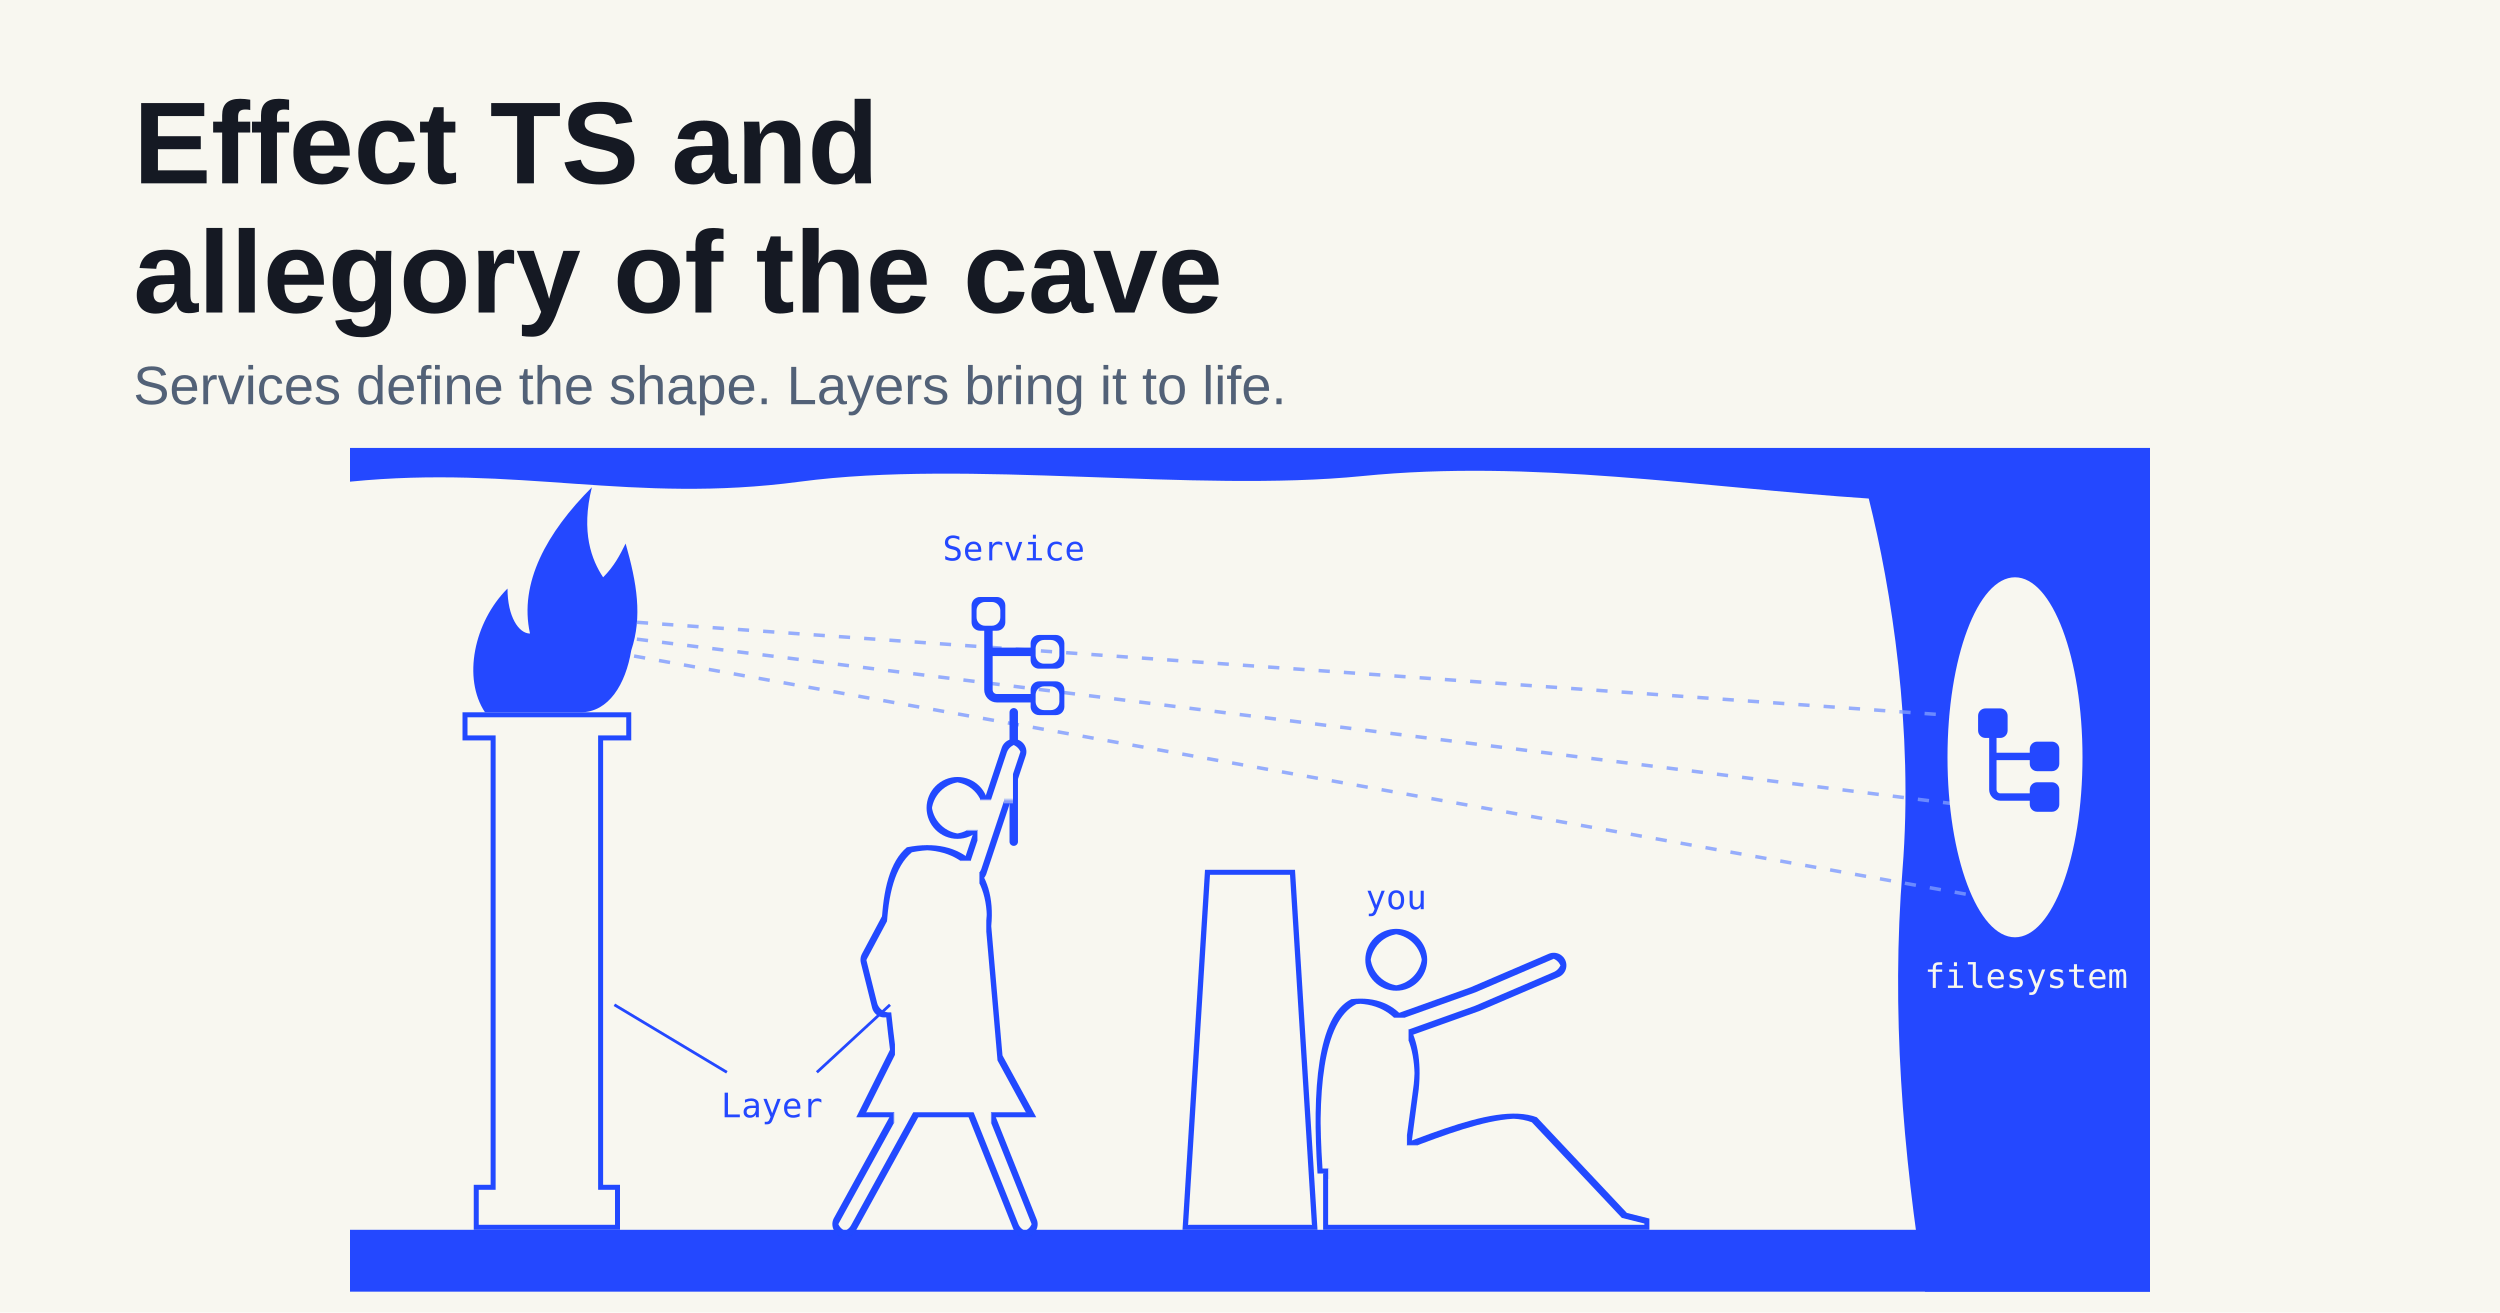
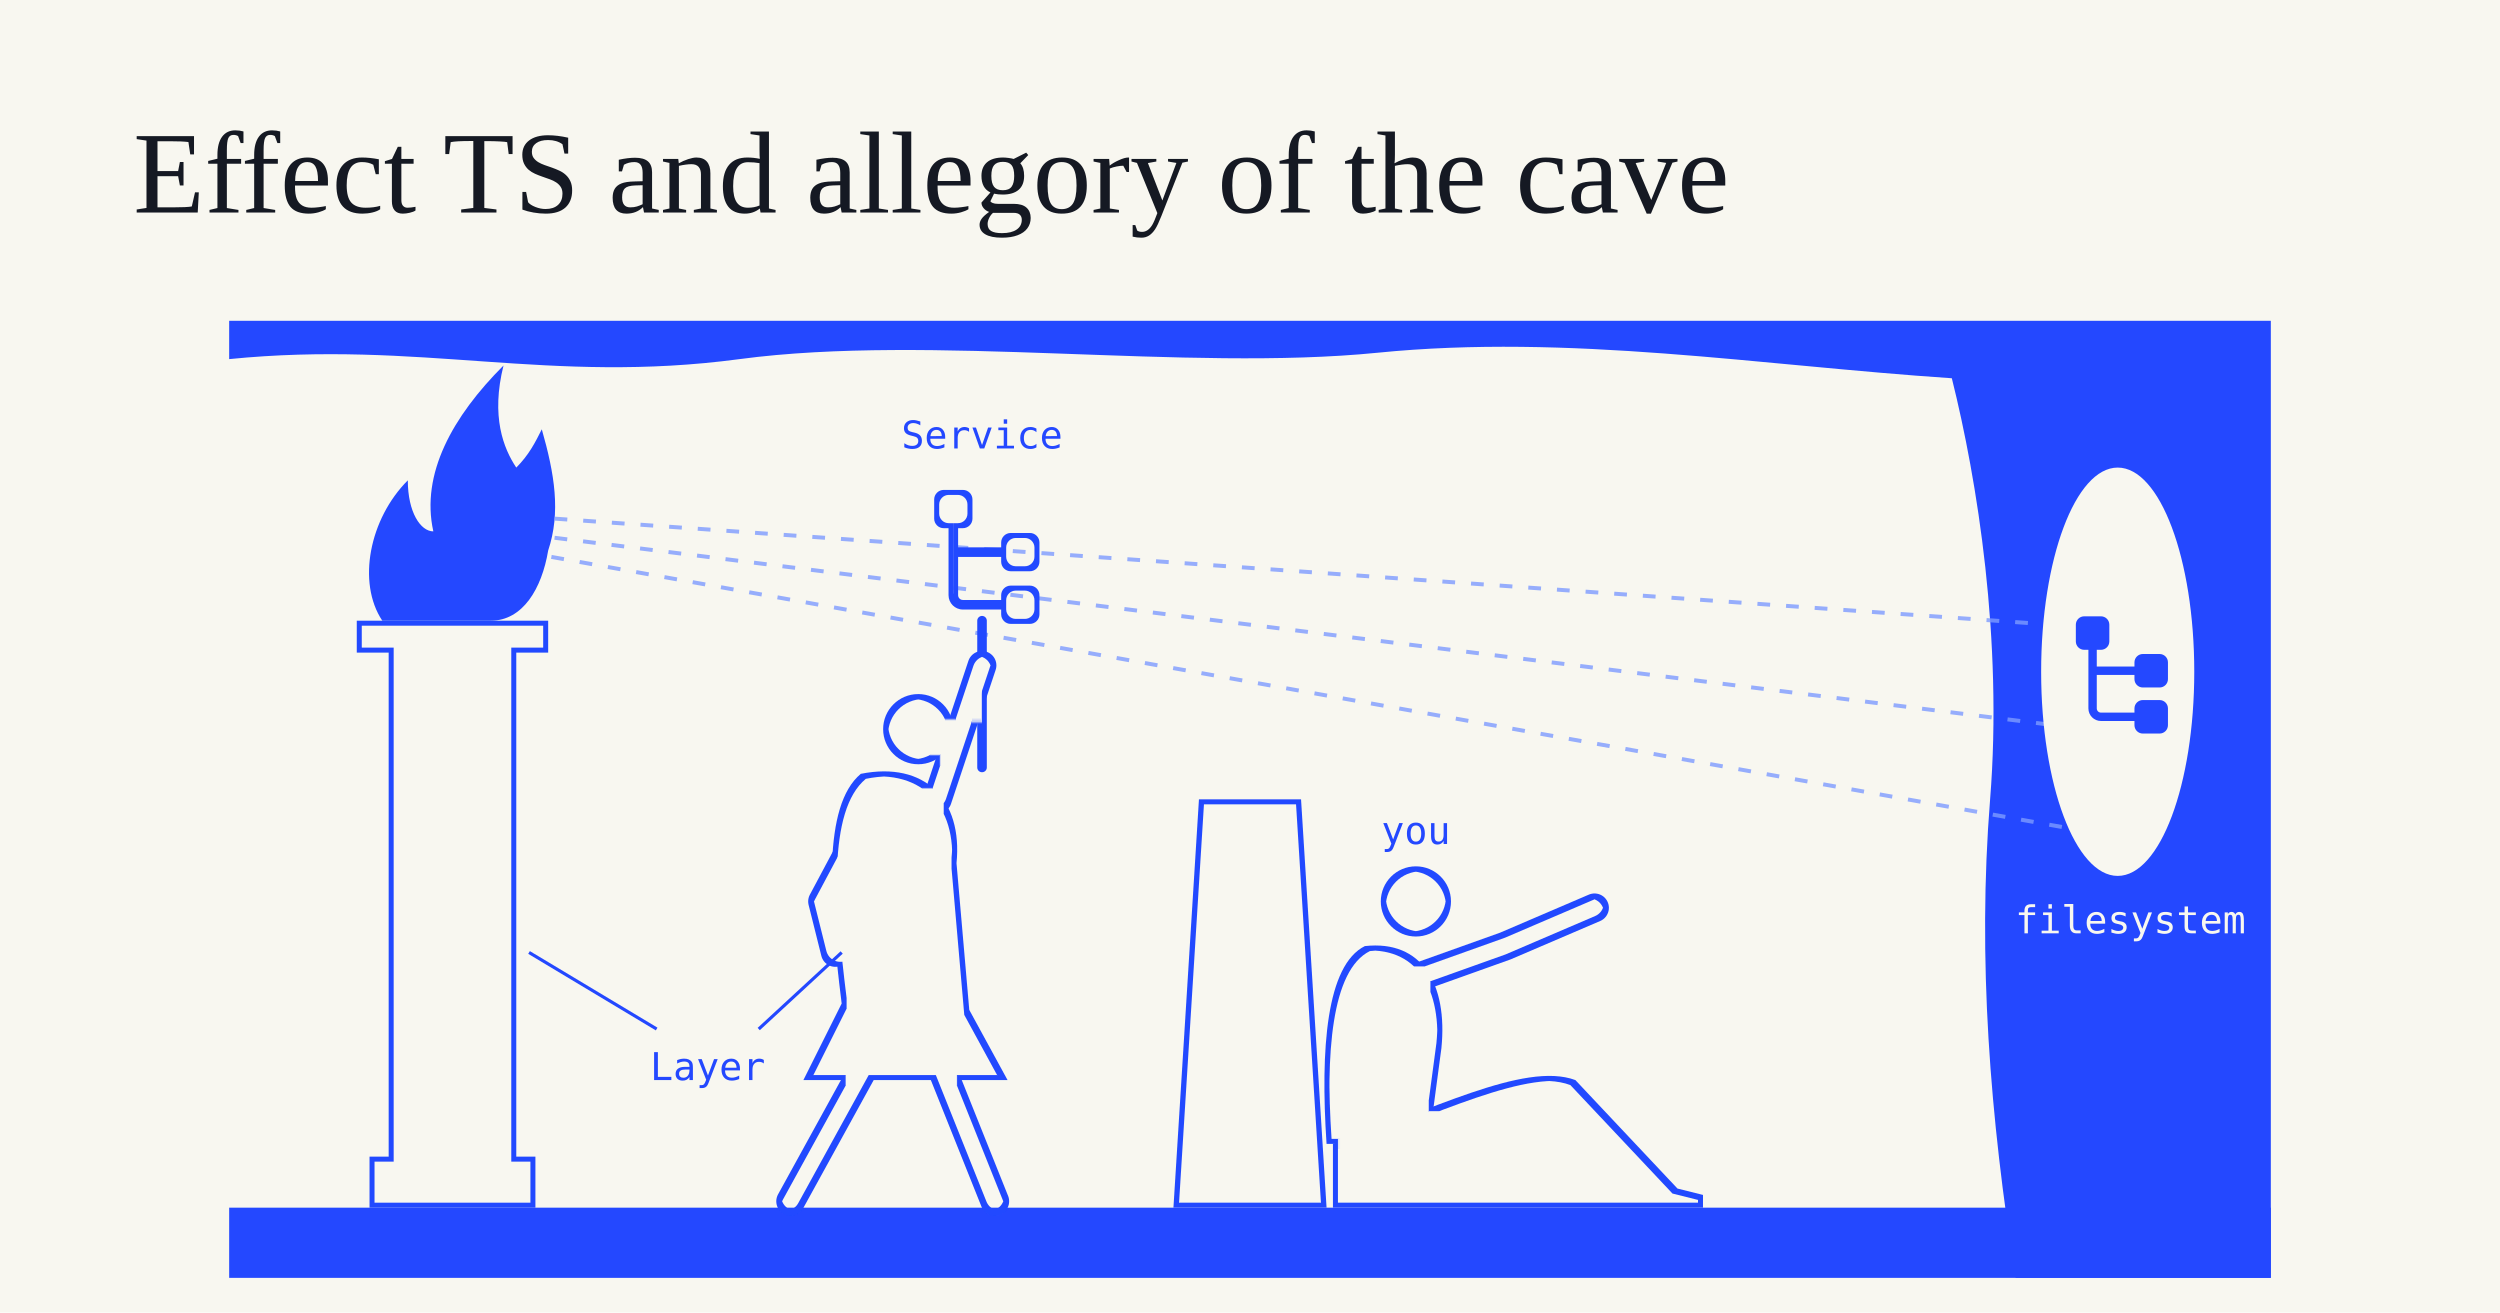
<svg xmlns="http://www.w3.org/2000/svg" width="1200" height="630" viewBox="0 0 1200 630">
  <rect width="1200" height="630" fill="#f8f7f0" />
  <style>
.cave-ink path,.cave-object path,.cave-object circle,.cave-flame{fill:#2448ff}
.cave-object .cave-stick,.cave-object .cave-limb{fill:none;stroke:#2448ff;stroke-linecap:round;stroke-linejoin:round}
.cave-stick{stroke-width:3}.cave-limb{stroke-width:9}
.cave-outline-ink{flood-color:#2448ff}.cave-shape{color:#2448ff}.cave-light{fill:#f8f7f0}
.cave-rays{fill:none;stroke:#7d9bff;stroke-width:1.25;stroke-dasharray:4 5;opacity:.8}
.cave-labels text{fill:#2448ff;font:12px monospace}.cave-labels path{fill:none;stroke:#2448ff;stroke-width:1}
.cave-labels .cave-label-on-rock{fill:#f8f7f0}
</style>
-   <text x="64" y="88" fill="#151923" font-family="Arial,sans-serif" font-size="56" font-weight="600">Effect TS and</text>
-   <text x="64" y="150" fill="#151923" font-family="Arial,sans-serif" font-size="56" font-weight="600">allegory of the cave</text>
-   <text x="64" y="194" fill="#526177" font-family="Arial,sans-serif" font-size="26">Services define the shape. Layers bring it to life.</text>
-   <svg x="168" y="215" width="864" height="405" class="cave-diagram" viewBox="0 0 640 300" role="img" aria-label="Plato's cave. A torch burns on a column. A carrier holds a file tree up on a stick behind a low wall, and its shadow falls on the cave wall, where a seated prisoner points at it.">
+   <text x="64" y="102" fill="#151923" font-family="Georgia,Times New Roman,serif" font-size="56" font-weight="400">Effect TS and allegory of the cave</text>
+   <svg x="110" y="154" width="980" height="459.375" class="cave-diagram" viewBox="0 0 640 300" role="img" aria-label="Plato's cave. A torch burns on a column. A carrier holds a file tree up on a stick behind a low wall, and its shadow falls on the cave wall, where a seated prisoner points at it.">
    <defs>
      <filter id="_R_0_">
        <feMorphology in="SourceAlpha" operator="erode" radius="1.5" result="inner" />
        <feComposite in="SourceAlpha" in2="inner" operator="out" result="edge" />
        <feFlood class="cave-outline-ink" />
        <feComposite in2="edge" operator="in" />
      </filter>
    </defs>
    <g class="cave-ink">
      <path d="M0 0H640V300H560C552 250 548 200 552 150C556 100 548 50 540 18C480 14 420 4 360 10S220 4 160 12 60 6 0 12Z" />
      <path d="M0 278H640V300H0Z" />
    </g>
    <path class="cave-flame" d="M48 94C40 82 44 62 56 50C56 60 60 66 64 66C60 48 70 30 86 14C82 30 86 40 90 46C94 42 96 38 98 34C102 48 104 60 100 72C98 84 92 94 82 94Z" />
    <path class="cave-rays" d="M102 62L582 96M102 68L582 128M101 74L582 160" />
    <ellipse class="cave-light" cx="592" cy="110" rx="24" ry="64" />
    <svg width="42" height="42" fill="currentColor" viewBox="0 0 256 256" class="cave-shape" x="571" y="90">
      <path d="M160,136v-8H88v64a8,8,0,0,0,8,8h64v-8a16,16,0,0,1,16-16h32a16,16,0,0,1,16,16v32a16,16,0,0,1-16,16H176a16,16,0,0,1-16-16v-8H96a24,24,0,0,1-24-24V80H64A16,16,0,0,1,48,64V32A16,16,0,0,1,64,16H96a16,16,0,0,1,16,16V64A16,16,0,0,1,96,80H88v32h72v-8a16,16,0,0,1,16-16h32a16,16,0,0,1,16,16v32a16,16,0,0,1-16,16H176A16,16,0,0,1,160,136Z" />
    </svg>
    <g class="cave-object" filter="url(#_R_0_)">
      <path d="M44 278V262H96V278ZM50 262V104H90V262ZM40 104V94H100V104Z" />
      <path d="M296 278L304 150H336L344 278Z" />
      <path class="cave-stick" d="M236 140V94" />
      <svg width="48" height="48" fill="currentColor" viewBox="0 0 256 256" class="cave-shape" x="212" y="50">
        <path d="M160,136v-8H88v64a8,8,0,0,0,8,8h64v-8a16,16,0,0,1,16-16h32a16,16,0,0,1,16,16v32a16,16,0,0,1-16,16H176a16,16,0,0,1-16-16v-8H96a24,24,0,0,1-24-24V80H64A16,16,0,0,1,48,64V32A16,16,0,0,1,64,16H96a16,16,0,0,1,16,16V64A16,16,0,0,1,96,80H88v32h72v-8a16,16,0,0,1,16-16h32a16,16,0,0,1,16,16v32a16,16,0,0,1-16,16H176A16,16,0,0,1,160,136Z" />
      </svg>
      <g transform="translate(210 278)">
        <circle cx="6" cy="-150" r="11" />
        <path d="M-12-136C8-140 20-128 18-108L22-62 34-40H-30L-18-64C-22-96-24-126-12-136Z" />
        <path class="cave-limb" d="M12-128 26-170M-8-126-24-96-20-80M-12-42-34-2M14-42 30-2" />
      </g>
      <g transform="translate(366 278)">
        <circle cx="6" cy="-96" r="11" />
        <path d="M-10-82C8-84 16-70 14-50L10-20H-22C-24-50-22-76-10-82Z" />
        <path d="M-20-20C10-30 40-46 56-40L88-6 96-4V0H-20Z" />
        <path class="cave-limb" d="M6-72 34-82 62-94M-8-70-18-40-14-22" />
      </g>
    </g>
    <g class="cave-labels">
      <text x="236" y="40" text-anchor="middle">Service</text>
      <path d="M134 222L94 198M166 222L192 198" />
      <text x="150" y="238" text-anchor="middle">Layer</text>
      <text class="cave-label-on-rock" x="596" y="192" text-anchor="middle">filesystem</text>
      <text x="372" y="164" text-anchor="middle">you</text>
    </g>
  </svg>
</svg>
